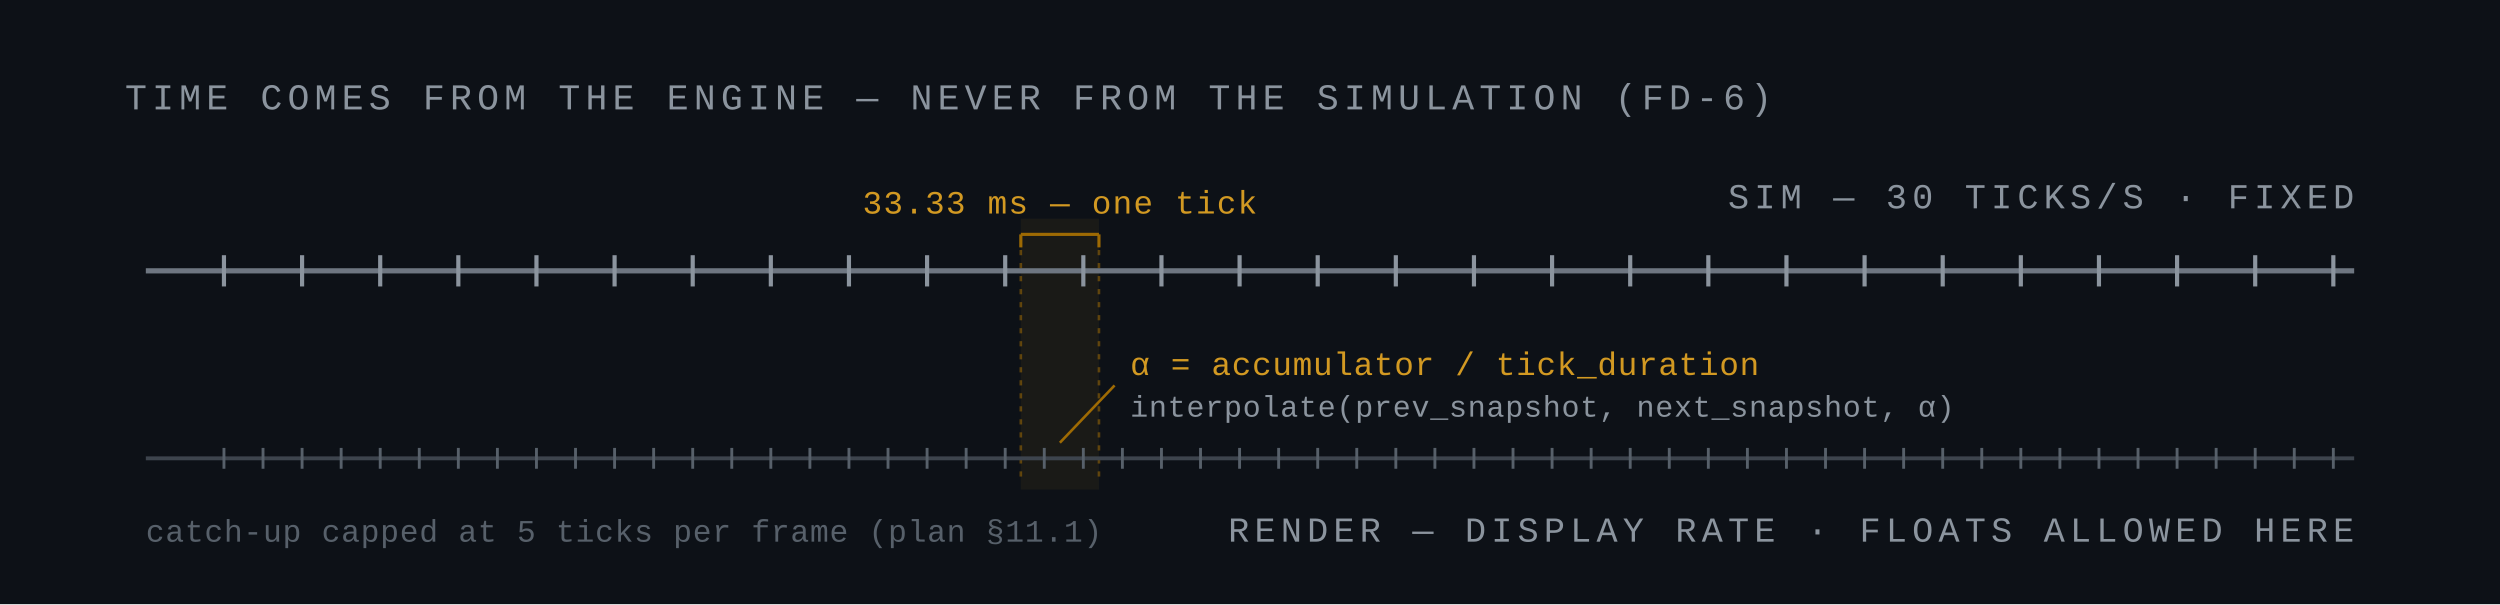
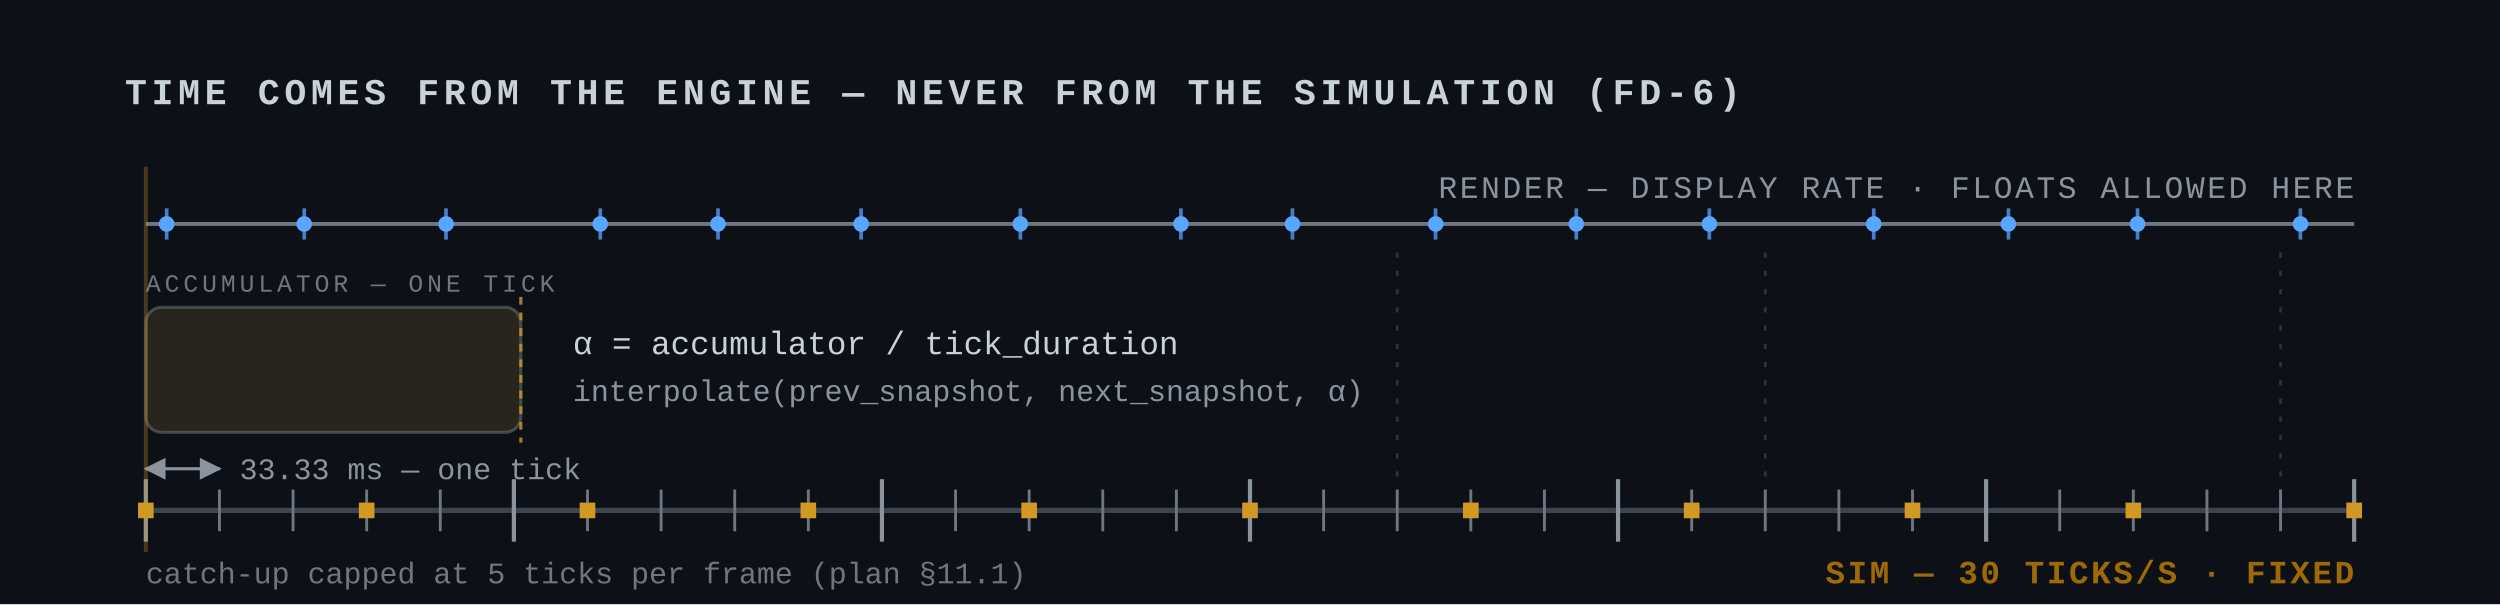
<svg xmlns="http://www.w3.org/2000/svg" width="960" height="232" viewBox="0 0 960 232" role="img" font-family="ui-monospace,'Cascadia Mono','SF Mono',Menlo,Consolas,'Liberation Mono',monospace">
  <defs>
+     <style>
+ .sweep{animation:sweep 11s linear infinite}
+ @keyframes sweep{from{transform:translateX(0)}to{transform:translateX(848px)}}
+ .accu{animation:accu 1.1s linear infinite;transform-box:fill-box;transform-origin:left center}
+ @keyframes accu{0%{transform:scaleX(0.04)}92%{transform:scaleX(1)}100%{transform:scaleX(1)}}
+ @media (prefers-reduced-motion:reduce){.sweep,.accu{animation:none}.accu{transform:scaleX(0.62)}}
+ </style>
    <marker id="arr" viewBox="0 0 10 10" refX="9" refY="5" markerWidth="7" markerHeight="7" orient="auto-start-reverse">
-       <path d="M 0 0 L 10 5 L 0 10 z" fill="#6e7681" />
+       <path d="M 0 0 L 10 5 L 0 10 z" fill="#8b949e" />
    </marker>
-     <marker id="arr-accent" viewBox="0 0 10 10" refX="9" refY="5" markerWidth="7" markerHeight="7" orient="auto-start-reverse">
+     <marker id="arrA" viewBox="0 0 10 10" refX="9" refY="5" markerWidth="7" markerHeight="7" orient="auto-start-reverse">
      <path d="M 0 0 L 10 5 L 0 10 z" fill="#d29922" />
    </marker>
-     <marker id="arr-danger" viewBox="0 0 10 10" refX="9" refY="5" markerWidth="7" markerHeight="7" orient="auto-start-reverse">
-       <path d="M 0 0 L 10 5 L 0 10 z" fill="#f85149" />
-     </marker>
  </defs>
-   <rect x="0" y="0" width="960" height="232" fill="#0d1117" />
-   <text x="48" y="42" font-size="14" fill="#8b949e" text-anchor="start" letter-spacing="2">TIME COMES FROM THE ENGINE — NEVER FROM THE SIMULATION (FD-6)</text>
-   <rect x="392" y="84" width="30" height="104" fill="#d29922" opacity="0.07" />
-   <line x1="392" y1="96" x2="392" y2="184" stroke="#9e6a03" stroke-width="1" stroke-dasharray="2 3" opacity="0.55" />
-   <line x1="422" y1="96" x2="422" y2="184" stroke="#9e6a03" stroke-width="1" stroke-dasharray="2 3" opacity="0.55" />
-   <line x1="56" y1="104" x2="904" y2="104" stroke="#6e7681" stroke-width="2" />
-   <line x1="86" y1="98" x2="86" y2="110" stroke="#8b949e" stroke-width="1.6" />
-   <line x1="116" y1="98" x2="116" y2="110" stroke="#8b949e" stroke-width="1.6" />
-   <line x1="146" y1="98" x2="146" y2="110" stroke="#8b949e" stroke-width="1.6" />
-   <line x1="176" y1="98" x2="176" y2="110" stroke="#8b949e" stroke-width="1.6" />
-   <line x1="206" y1="98" x2="206" y2="110" stroke="#8b949e" stroke-width="1.6" />
-   <line x1="236" y1="98" x2="236" y2="110" stroke="#8b949e" stroke-width="1.6" />
-   <line x1="266" y1="98" x2="266" y2="110" stroke="#8b949e" stroke-width="1.6" />
-   <line x1="296" y1="98" x2="296" y2="110" stroke="#8b949e" stroke-width="1.6" />
-   <line x1="326" y1="98" x2="326" y2="110" stroke="#8b949e" stroke-width="1.6" />
-   <line x1="356" y1="98" x2="356" y2="110" stroke="#8b949e" stroke-width="1.6" />
-   <line x1="386" y1="98" x2="386" y2="110" stroke="#8b949e" stroke-width="1.6" />
-   <line x1="416" y1="98" x2="416" y2="110" stroke="#8b949e" stroke-width="1.6" />
-   <line x1="446" y1="98" x2="446" y2="110" stroke="#8b949e" stroke-width="1.6" />
-   <line x1="476" y1="98" x2="476" y2="110" stroke="#8b949e" stroke-width="1.6" />
-   <line x1="506" y1="98" x2="506" y2="110" stroke="#8b949e" stroke-width="1.6" />
-   <line x1="536" y1="98" x2="536" y2="110" stroke="#8b949e" stroke-width="1.6" />
-   <line x1="566" y1="98" x2="566" y2="110" stroke="#8b949e" stroke-width="1.6" />
-   <line x1="596" y1="98" x2="596" y2="110" stroke="#8b949e" stroke-width="1.6" />
-   <line x1="626" y1="98" x2="626" y2="110" stroke="#8b949e" stroke-width="1.6" />
-   <line x1="656" y1="98" x2="656" y2="110" stroke="#8b949e" stroke-width="1.6" />
-   <line x1="686" y1="98" x2="686" y2="110" stroke="#8b949e" stroke-width="1.6" />
-   <line x1="716" y1="98" x2="716" y2="110" stroke="#8b949e" stroke-width="1.6" />
-   <line x1="746" y1="98" x2="746" y2="110" stroke="#8b949e" stroke-width="1.6" />
-   <line x1="776" y1="98" x2="776" y2="110" stroke="#8b949e" stroke-width="1.6" />
-   <line x1="806" y1="98" x2="806" y2="110" stroke="#8b949e" stroke-width="1.6" />
-   <line x1="836" y1="98" x2="836" y2="110" stroke="#8b949e" stroke-width="1.6" />
-   <line x1="866" y1="98" x2="866" y2="110" stroke="#8b949e" stroke-width="1.6" />
-   <line x1="896" y1="98" x2="896" y2="110" stroke="#8b949e" stroke-width="1.6" />
-   <line x1="392" y1="90" x2="422" y2="90" stroke="#9e6a03" stroke-width="1.2" />
-   <line x1="392" y1="90" x2="392" y2="95" stroke="#9e6a03" stroke-width="1.2" />
-   <line x1="422" y1="90" x2="422" y2="95" stroke="#9e6a03" stroke-width="1.2" />
-   <text x="407.0" y="82" font-size="12.5" fill="#d29922" text-anchor="middle" letter-spacing="0.5">33.33 ms — one tick</text>
-   <text x="904" y="80" font-size="13.5" fill="#8b949e" text-anchor="end" letter-spacing="2">SIM — 30 TICKS/S · FIXED</text>
-   <line x1="56" y1="176" x2="904" y2="176" stroke="#3d444d" stroke-width="1.5" />
-   <line x1="86" y1="172" x2="86" y2="180" stroke="#57606a" stroke-width="1.1" />
-   <line x1="101" y1="172" x2="101" y2="180" stroke="#57606a" stroke-width="1.1" />
-   <line x1="116" y1="172" x2="116" y2="180" stroke="#57606a" stroke-width="1.1" />
-   <line x1="131" y1="172" x2="131" y2="180" stroke="#57606a" stroke-width="1.1" />
-   <line x1="146" y1="172" x2="146" y2="180" stroke="#57606a" stroke-width="1.1" />
-   <line x1="161" y1="172" x2="161" y2="180" stroke="#57606a" stroke-width="1.1" />
-   <line x1="176" y1="172" x2="176" y2="180" stroke="#57606a" stroke-width="1.1" />
-   <line x1="191" y1="172" x2="191" y2="180" stroke="#57606a" stroke-width="1.1" />
-   <line x1="206" y1="172" x2="206" y2="180" stroke="#57606a" stroke-width="1.1" />
-   <line x1="221" y1="172" x2="221" y2="180" stroke="#57606a" stroke-width="1.1" />
-   <line x1="236" y1="172" x2="236" y2="180" stroke="#57606a" stroke-width="1.1" />
-   <line x1="251" y1="172" x2="251" y2="180" stroke="#57606a" stroke-width="1.1" />
-   <line x1="266" y1="172" x2="266" y2="180" stroke="#57606a" stroke-width="1.1" />
-   <line x1="281" y1="172" x2="281" y2="180" stroke="#57606a" stroke-width="1.1" />
-   <line x1="296" y1="172" x2="296" y2="180" stroke="#57606a" stroke-width="1.1" />
-   <line x1="311" y1="172" x2="311" y2="180" stroke="#57606a" stroke-width="1.1" />
-   <line x1="326" y1="172" x2="326" y2="180" stroke="#57606a" stroke-width="1.1" />
-   <line x1="341" y1="172" x2="341" y2="180" stroke="#57606a" stroke-width="1.1" />
-   <line x1="356" y1="172" x2="356" y2="180" stroke="#57606a" stroke-width="1.1" />
-   <line x1="371" y1="172" x2="371" y2="180" stroke="#57606a" stroke-width="1.1" />
-   <line x1="386" y1="172" x2="386" y2="180" stroke="#57606a" stroke-width="1.1" />
-   <line x1="401" y1="172" x2="401" y2="180" stroke="#57606a" stroke-width="1.1" />
-   <line x1="416" y1="172" x2="416" y2="180" stroke="#57606a" stroke-width="1.1" />
-   <line x1="431" y1="172" x2="431" y2="180" stroke="#57606a" stroke-width="1.1" />
-   <line x1="446" y1="172" x2="446" y2="180" stroke="#57606a" stroke-width="1.1" />
-   <line x1="461" y1="172" x2="461" y2="180" stroke="#57606a" stroke-width="1.1" />
-   <line x1="476" y1="172" x2="476" y2="180" stroke="#57606a" stroke-width="1.1" />
-   <line x1="491" y1="172" x2="491" y2="180" stroke="#57606a" stroke-width="1.1" />
-   <line x1="506" y1="172" x2="506" y2="180" stroke="#57606a" stroke-width="1.1" />
-   <line x1="521" y1="172" x2="521" y2="180" stroke="#57606a" stroke-width="1.1" />
-   <line x1="536" y1="172" x2="536" y2="180" stroke="#57606a" stroke-width="1.1" />
-   <line x1="551" y1="172" x2="551" y2="180" stroke="#57606a" stroke-width="1.1" />
-   <line x1="566" y1="172" x2="566" y2="180" stroke="#57606a" stroke-width="1.1" />
-   <line x1="581" y1="172" x2="581" y2="180" stroke="#57606a" stroke-width="1.1" />
-   <line x1="596" y1="172" x2="596" y2="180" stroke="#57606a" stroke-width="1.1" />
-   <line x1="611" y1="172" x2="611" y2="180" stroke="#57606a" stroke-width="1.1" />
-   <line x1="626" y1="172" x2="626" y2="180" stroke="#57606a" stroke-width="1.1" />
-   <line x1="641" y1="172" x2="641" y2="180" stroke="#57606a" stroke-width="1.1" />
-   <line x1="656" y1="172" x2="656" y2="180" stroke="#57606a" stroke-width="1.1" />
-   <line x1="671" y1="172" x2="671" y2="180" stroke="#57606a" stroke-width="1.1" />
-   <line x1="686" y1="172" x2="686" y2="180" stroke="#57606a" stroke-width="1.1" />
-   <line x1="701" y1="172" x2="701" y2="180" stroke="#57606a" stroke-width="1.1" />
-   <line x1="716" y1="172" x2="716" y2="180" stroke="#57606a" stroke-width="1.1" />
-   <line x1="731" y1="172" x2="731" y2="180" stroke="#57606a" stroke-width="1.1" />
-   <line x1="746" y1="172" x2="746" y2="180" stroke="#57606a" stroke-width="1.1" />
-   <line x1="761" y1="172" x2="761" y2="180" stroke="#57606a" stroke-width="1.1" />
-   <line x1="776" y1="172" x2="776" y2="180" stroke="#57606a" stroke-width="1.1" />
-   <line x1="791" y1="172" x2="791" y2="180" stroke="#57606a" stroke-width="1.1" />
-   <line x1="806" y1="172" x2="806" y2="180" stroke="#57606a" stroke-width="1.1" />
-   <line x1="821" y1="172" x2="821" y2="180" stroke="#57606a" stroke-width="1.1" />
-   <line x1="836" y1="172" x2="836" y2="180" stroke="#57606a" stroke-width="1.1" />
-   <line x1="851" y1="172" x2="851" y2="180" stroke="#57606a" stroke-width="1.1" />
-   <line x1="866" y1="172" x2="866" y2="180" stroke="#57606a" stroke-width="1.1" />
-   <line x1="881" y1="172" x2="881" y2="180" stroke="#57606a" stroke-width="1.1" />
-   <line x1="896" y1="172" x2="896" y2="180" stroke="#57606a" stroke-width="1.1" />
-   <text x="904" y="208" font-size="13.5" fill="#8b949e" text-anchor="end" letter-spacing="2">RENDER — DISPLAY RATE · FLOATS ALLOWED HERE</text>
-   <line x1="407" y1="170" x2="428" y2="148" stroke="#9e6a03" stroke-width="1" />
-   <text x="434" y="144" font-size="12.5" fill="#d29922" text-anchor="start" letter-spacing="0.3">α = accumulator / tick_duration</text>
-   <text x="434" y="160" font-size="11.5" fill="#8b949e" text-anchor="start" letter-spacing="0.3">interpolate(prev_snapshot, next_snapshot, α)</text>
-   <text x="56" y="208" font-size="12" fill="#57606a" text-anchor="start" letter-spacing="0.3">catch-up capped at 5 ticks per frame (plan §11.1)</text>
+   <rect width="960" height="232" fill="#0d1117" />
+   <text x="48" y="40" font-size="14" fill="#c9d1d9" text-anchor="start" letter-spacing="1.8" font-weight="600">TIME COMES FROM THE ENGINE — NEVER FROM THE SIMULATION (FD-6)</text>
+   <line x1="56" y1="86" x2="904" y2="86" stroke="#6e7681" stroke-width="1.5" stroke-linecap="butt" />
+   <line x1="64.0" y1="80" x2="64.0" y2="92" stroke="#58a6ff" stroke-width="1.4" stroke-linecap="butt" opacity="0.75" />
+   <circle cx="64.0" cy="86" r="3" fill="#58a6ff" />
+   <line x1="116.829" y1="80" x2="116.829" y2="92" stroke="#58a6ff" stroke-width="1.4" stroke-linecap="butt" opacity="0.75" />
+   <circle cx="116.8" cy="86" r="3" fill="#58a6ff" />
+   <line x1="171.267" y1="80" x2="171.267" y2="92" stroke="#58a6ff" stroke-width="1.4" stroke-linecap="butt" opacity="0.75" />
+   <circle cx="171.3" cy="86" r="3" fill="#58a6ff" />
+   <line x1="230.509" y1="80" x2="230.509" y2="92" stroke="#58a6ff" stroke-width="1.4" stroke-linecap="butt" opacity="0.75" />
+   <circle cx="230.5" cy="86" r="3" fill="#58a6ff" />
+   <line x1="275.718" y1="80" x2="275.718" y2="92" stroke="#58a6ff" stroke-width="1.4" stroke-linecap="butt" opacity="0.75" />
+   <circle cx="275.7" cy="86" r="3" fill="#58a6ff" />
+   <line x1="330.667" y1="80" x2="330.667" y2="92" stroke="#58a6ff" stroke-width="1.4" stroke-linecap="butt" opacity="0.75" />
+   <circle cx="330.7" cy="86" r="3" fill="#58a6ff" />
+   <line x1="391.828" y1="80" x2="391.828" y2="92" stroke="#58a6ff" stroke-width="1.4" stroke-linecap="butt" opacity="0.75" />
+   <circle cx="391.8" cy="86" r="3" fill="#58a6ff" />
+   <line x1="453.457" y1="80" x2="453.457" y2="92" stroke="#58a6ff" stroke-width="1.4" stroke-linecap="butt" opacity="0.75" />
+   <circle cx="453.5" cy="86" r="3" fill="#58a6ff" />
+   <line x1="496.307" y1="80" x2="496.307" y2="92" stroke="#58a6ff" stroke-width="1.4" stroke-linecap="butt" opacity="0.75" />
+   <circle cx="496.3" cy="86" r="3" fill="#58a6ff" />
+   <line x1="551.251" y1="80" x2="551.251" y2="92" stroke="#58a6ff" stroke-width="1.4" stroke-linecap="butt" opacity="0.75" />
+   <circle cx="551.3" cy="86" r="3" fill="#58a6ff" />
+   <line x1="605.297" y1="80" x2="605.297" y2="92" stroke="#58a6ff" stroke-width="1.4" stroke-linecap="butt" opacity="0.75" />
+   <circle cx="605.3" cy="86" r="3" fill="#58a6ff" />
+   <line x1="656.385" y1="80" x2="656.385" y2="92" stroke="#58a6ff" stroke-width="1.4" stroke-linecap="butt" opacity="0.75" />
+   <circle cx="656.4" cy="86" r="3" fill="#58a6ff" />
+   <line x1="719.506" y1="80" x2="719.506" y2="92" stroke="#58a6ff" stroke-width="1.4" stroke-linecap="butt" opacity="0.75" />
+   <circle cx="719.5" cy="86" r="3" fill="#58a6ff" />
+   <line x1="771.241" y1="80" x2="771.241" y2="92" stroke="#58a6ff" stroke-width="1.4" stroke-linecap="butt" opacity="0.75" />
+   <circle cx="771.2" cy="86" r="3" fill="#58a6ff" />
+   <line x1="820.817" y1="80" x2="820.817" y2="92" stroke="#58a6ff" stroke-width="1.4" stroke-linecap="butt" opacity="0.75" />
+   <circle cx="820.8" cy="86" r="3" fill="#58a6ff" />
+   <line x1="883.35" y1="80" x2="883.35" y2="92" stroke="#58a6ff" stroke-width="1.4" stroke-linecap="butt" opacity="0.75" />
+   <circle cx="883.4" cy="86" r="3" fill="#58a6ff" />
+   <text x="904" y="76" font-size="12" fill="#8b949e" text-anchor="end" letter-spacing="1">RENDER — DISPLAY RATE · FLOATS ALLOWED HERE</text>
+   <text x="56" y="112" font-size="9.5" fill="#6e7681" text-anchor="start" letter-spacing="1.5">ACCUMULATOR — ONE TICK</text>
+   <rect x="56" y="118" width="144" height="48" rx="6" fill="#10151c" stroke="#3d444d" stroke-width="1.2" />
+   <rect x="56" y="118" width="144" height="48" rx="6" fill="#d29922" opacity="0.12" class="accu" />
+   <line x1="200" y1="114" x2="200" y2="170" stroke="#d29922" stroke-width="1.2" stroke-linecap="butt" stroke-dasharray="3 3" opacity="0.8" />
+   <text x="220" y="136" font-size="12.5" fill="#c9d1d9" text-anchor="start">α = accumulator / tick_duration</text>
+   <text x="220" y="154" font-size="11.5" fill="#8b949e" text-anchor="start">interpolate(prev_snapshot, next_snapshot, α)</text>
+   <line x1="536.533" y1="190" x2="536.533" y2="92" stroke="#6e7681" stroke-width="1" stroke-linecap="butt" stroke-dasharray="2 5" opacity="0.35" />
+   <line x1="677.867" y1="190" x2="677.867" y2="92" stroke="#6e7681" stroke-width="1" stroke-linecap="butt" stroke-dasharray="2 5" opacity="0.35" />
+   <line x1="875.733" y1="190" x2="875.733" y2="92" stroke="#6e7681" stroke-width="1" stroke-linecap="butt" stroke-dasharray="2 5" opacity="0.35" />
+   <line x1="56" y1="196" x2="904" y2="196" stroke="#3d444d" stroke-width="2" stroke-linecap="butt" />
+   <line x1="56.0" y1="184" x2="56.0" y2="208" stroke="#8b949e" stroke-width="1.6" stroke-linecap="butt" />
+   <line x1="84.267" y1="188" x2="84.267" y2="204" stroke="#6e7681" stroke-width="1.1" stroke-linecap="butt" />
+   <line x1="112.533" y1="188" x2="112.533" y2="204" stroke="#6e7681" stroke-width="1.1" stroke-linecap="butt" />
+   <line x1="140.8" y1="188" x2="140.8" y2="204" stroke="#6e7681" stroke-width="1.1" stroke-linecap="butt" />
+   <line x1="169.067" y1="188" x2="169.067" y2="204" stroke="#6e7681" stroke-width="1.1" stroke-linecap="butt" />
+   <line x1="197.333" y1="184" x2="197.333" y2="208" stroke="#8b949e" stroke-width="1.6" stroke-linecap="butt" />
+   <line x1="225.6" y1="188" x2="225.6" y2="204" stroke="#6e7681" stroke-width="1.1" stroke-linecap="butt" />
+   <line x1="253.867" y1="188" x2="253.867" y2="204" stroke="#6e7681" stroke-width="1.1" stroke-linecap="butt" />
+   <line x1="282.133" y1="188" x2="282.133" y2="204" stroke="#6e7681" stroke-width="1.1" stroke-linecap="butt" />
+   <line x1="310.4" y1="188" x2="310.4" y2="204" stroke="#6e7681" stroke-width="1.1" stroke-linecap="butt" />
+   <line x1="338.667" y1="184" x2="338.667" y2="208" stroke="#8b949e" stroke-width="1.6" stroke-linecap="butt" />
+   <line x1="366.933" y1="188" x2="366.933" y2="204" stroke="#6e7681" stroke-width="1.1" stroke-linecap="butt" />
+   <line x1="395.2" y1="188" x2="395.2" y2="204" stroke="#6e7681" stroke-width="1.1" stroke-linecap="butt" />
+   <line x1="423.467" y1="188" x2="423.467" y2="204" stroke="#6e7681" stroke-width="1.1" stroke-linecap="butt" />
+   <line x1="451.733" y1="188" x2="451.733" y2="204" stroke="#6e7681" stroke-width="1.1" stroke-linecap="butt" />
+   <line x1="480.0" y1="184" x2="480.0" y2="208" stroke="#8b949e" stroke-width="1.6" stroke-linecap="butt" />
+   <line x1="508.267" y1="188" x2="508.267" y2="204" stroke="#6e7681" stroke-width="1.1" stroke-linecap="butt" />
+   <line x1="536.533" y1="188" x2="536.533" y2="204" stroke="#6e7681" stroke-width="1.1" stroke-linecap="butt" />
+   <line x1="564.8" y1="188" x2="564.8" y2="204" stroke="#6e7681" stroke-width="1.1" stroke-linecap="butt" />
+   <line x1="593.067" y1="188" x2="593.067" y2="204" stroke="#6e7681" stroke-width="1.1" stroke-linecap="butt" />
+   <line x1="621.333" y1="184" x2="621.333" y2="208" stroke="#8b949e" stroke-width="1.6" stroke-linecap="butt" />
+   <line x1="649.6" y1="188" x2="649.6" y2="204" stroke="#6e7681" stroke-width="1.1" stroke-linecap="butt" />
+   <line x1="677.867" y1="188" x2="677.867" y2="204" stroke="#6e7681" stroke-width="1.1" stroke-linecap="butt" />
+   <line x1="706.133" y1="188" x2="706.133" y2="204" stroke="#6e7681" stroke-width="1.1" stroke-linecap="butt" />
+   <line x1="734.4" y1="188" x2="734.4" y2="204" stroke="#6e7681" stroke-width="1.1" stroke-linecap="butt" />
+   <line x1="762.667" y1="184" x2="762.667" y2="208" stroke="#8b949e" stroke-width="1.6" stroke-linecap="butt" />
+   <line x1="790.933" y1="188" x2="790.933" y2="204" stroke="#6e7681" stroke-width="1.1" stroke-linecap="butt" />
+   <line x1="819.2" y1="188" x2="819.2" y2="204" stroke="#6e7681" stroke-width="1.1" stroke-linecap="butt" />
+   <line x1="847.467" y1="188" x2="847.467" y2="204" stroke="#6e7681" stroke-width="1.1" stroke-linecap="butt" />
+   <line x1="875.733" y1="188" x2="875.733" y2="204" stroke="#6e7681" stroke-width="1.1" stroke-linecap="butt" />
+   <line x1="904.0" y1="184" x2="904.0" y2="208" stroke="#8b949e" stroke-width="1.6" stroke-linecap="butt" />
+   <rect x="53.0" y="193" width="6" height="6" fill="#d29922" />
+   <rect x="137.8" y="193" width="6" height="6" fill="#d29922" />
+   <rect x="222.6" y="193" width="6" height="6" fill="#d29922" />
+   <rect x="307.4" y="193" width="6" height="6" fill="#d29922" />
+   <rect x="392.2" y="193" width="6" height="6" fill="#d29922" />
+   <rect x="477.0" y="193" width="6" height="6" fill="#d29922" />
+   <rect x="561.8" y="193" width="6" height="6" fill="#d29922" />
+   <rect x="646.6" y="193" width="6" height="6" fill="#d29922" />
+   <rect x="731.4" y="193" width="6" height="6" fill="#d29922" />
+   <rect x="816.2" y="193" width="6" height="6" fill="#d29922" />
+   <rect x="901.0" y="193" width="6" height="6" fill="#d29922" />
+   <line x1="56" y1="180" x2="84.3" y2="180" stroke="#8b949e" stroke-width="1.2" marker-start="url(#arr)" marker-end="url(#arr)" />
+   <text x="92" y="184" font-size="11.5" fill="#8b949e" text-anchor="start">33.33 ms — one tick</text>
+   <text x="904" y="224" font-size="12.5" fill="#9e6a03" text-anchor="end" letter-spacing="1" font-weight="600">SIM — 30 TICKS/S · FIXED</text>
+   <text x="56" y="224" font-size="11.5" fill="#6e7681" text-anchor="start">catch-up capped at 5 ticks per frame (plan §11.1)</text>
+   <line x1="56" y1="64" x2="56" y2="212" stroke="#d29922" stroke-width="1.5" opacity="0.3" class="sweep" />
</svg>
